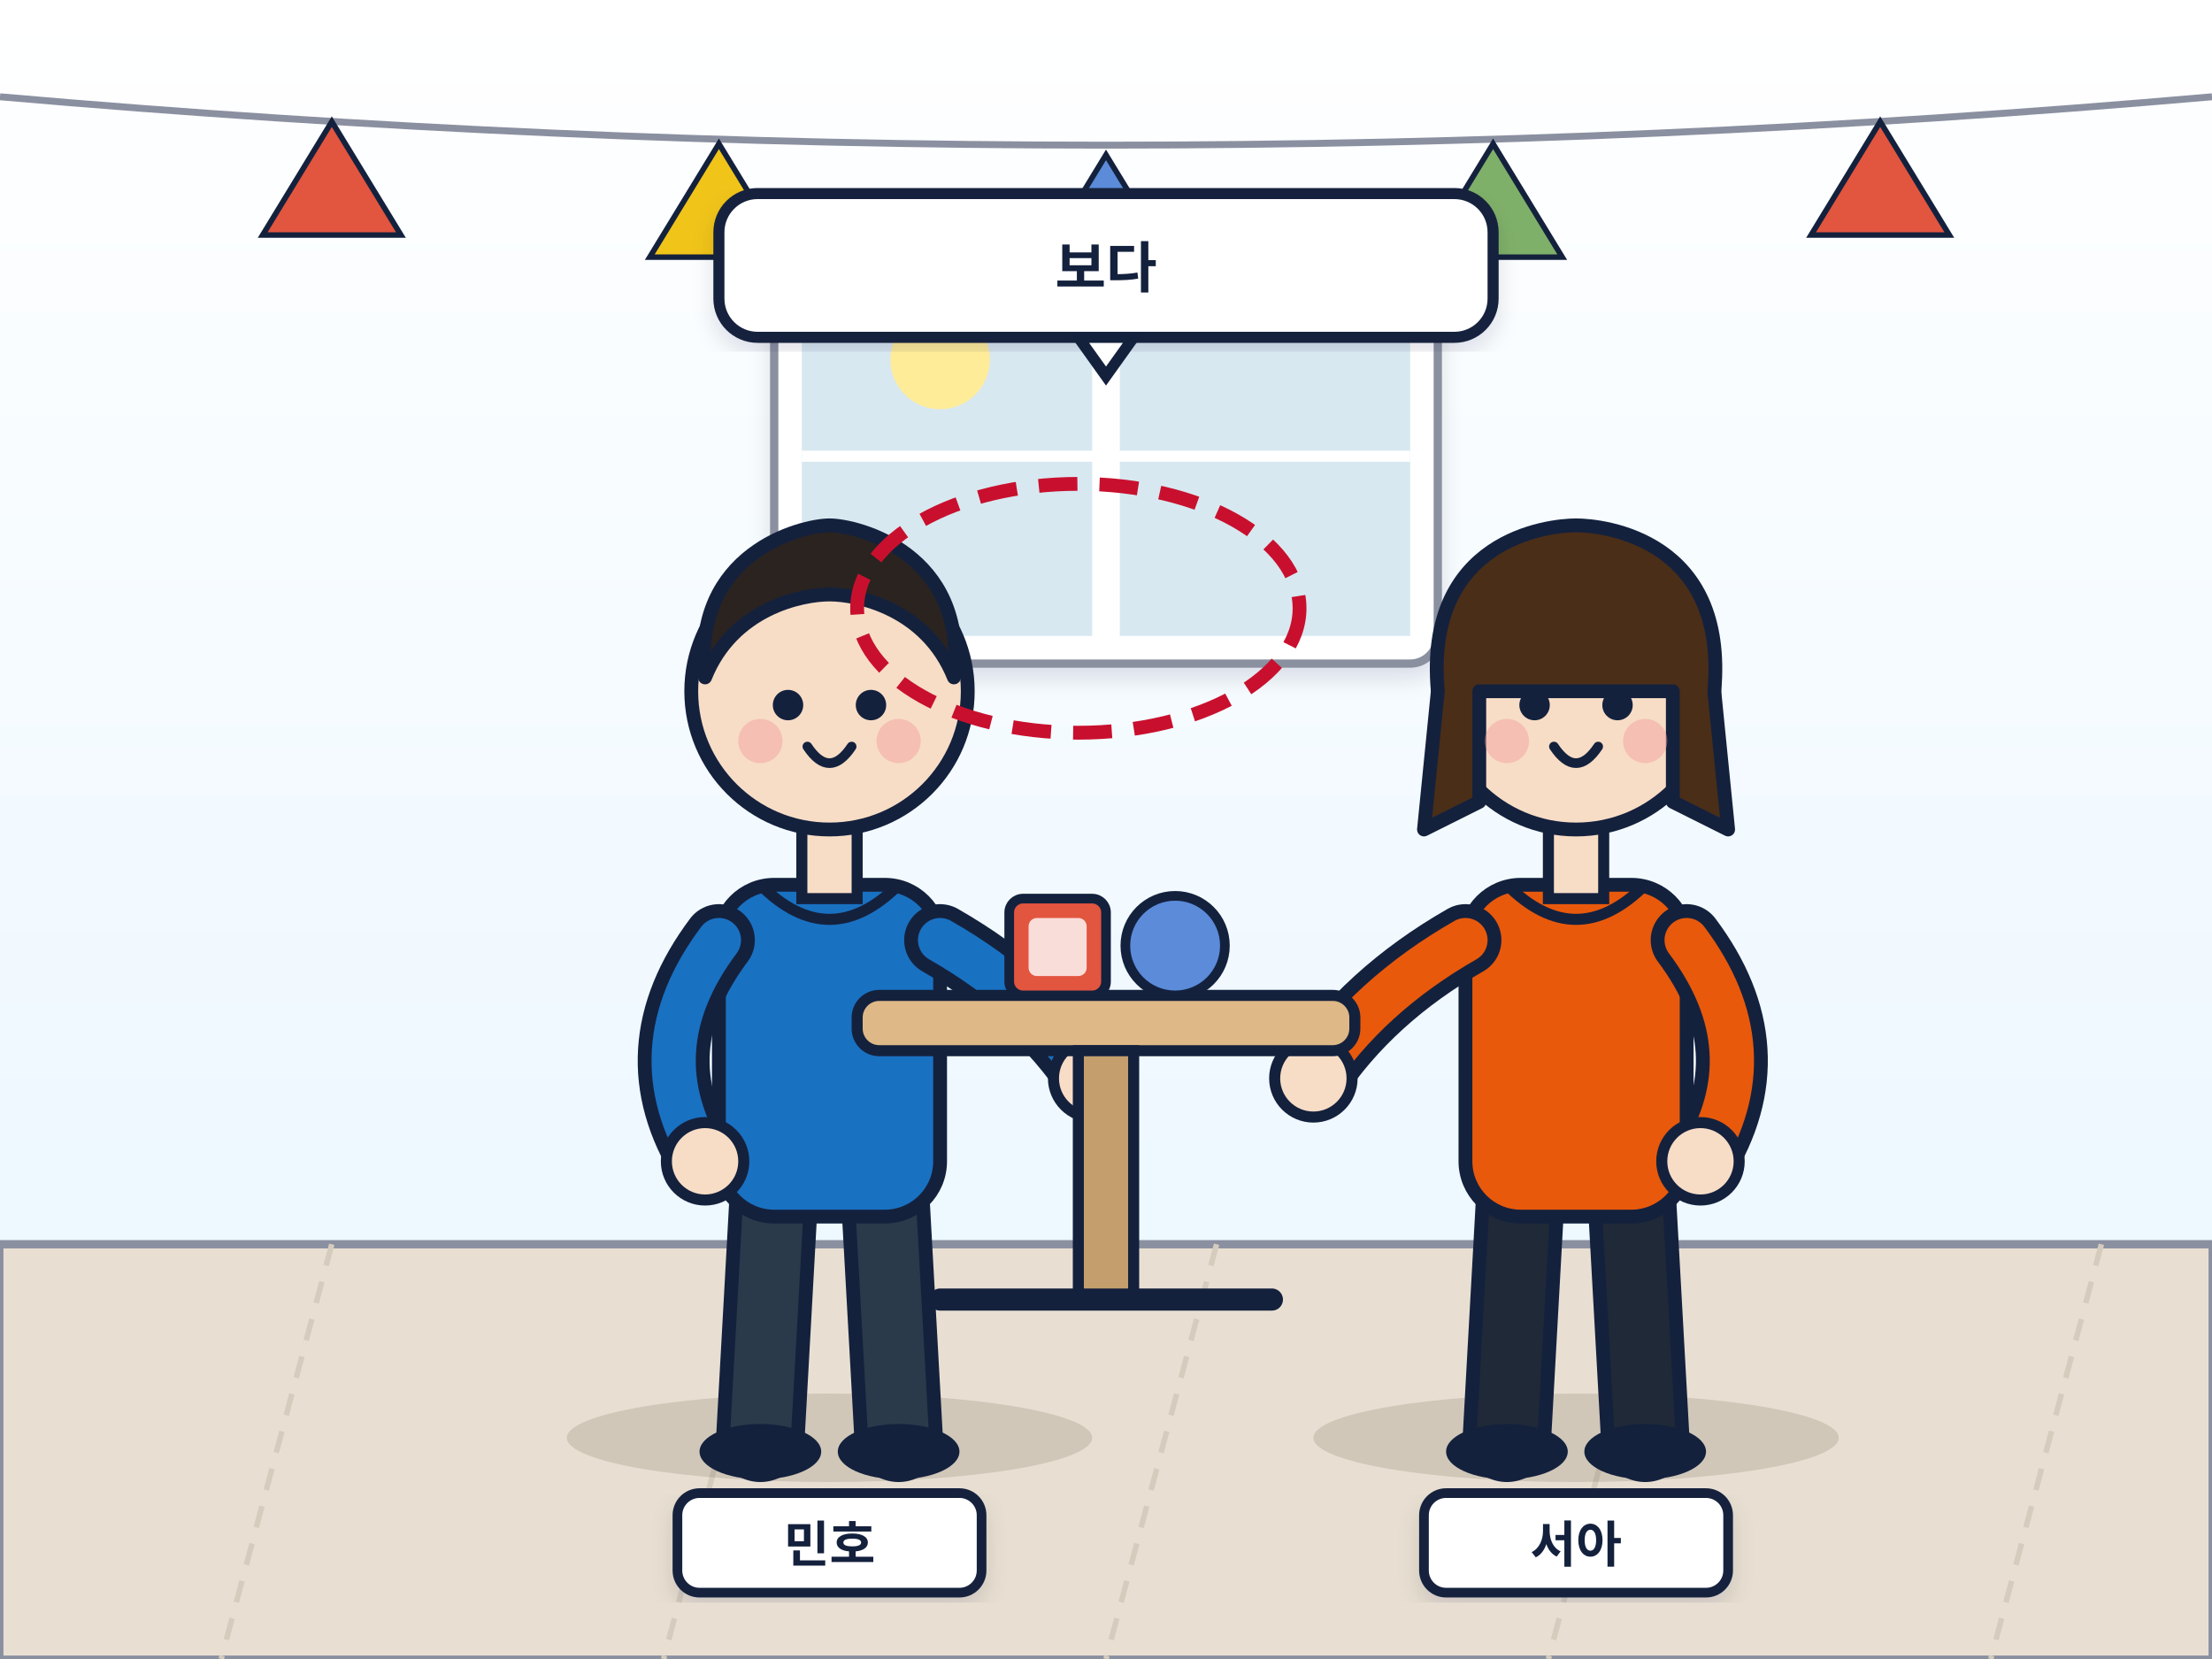
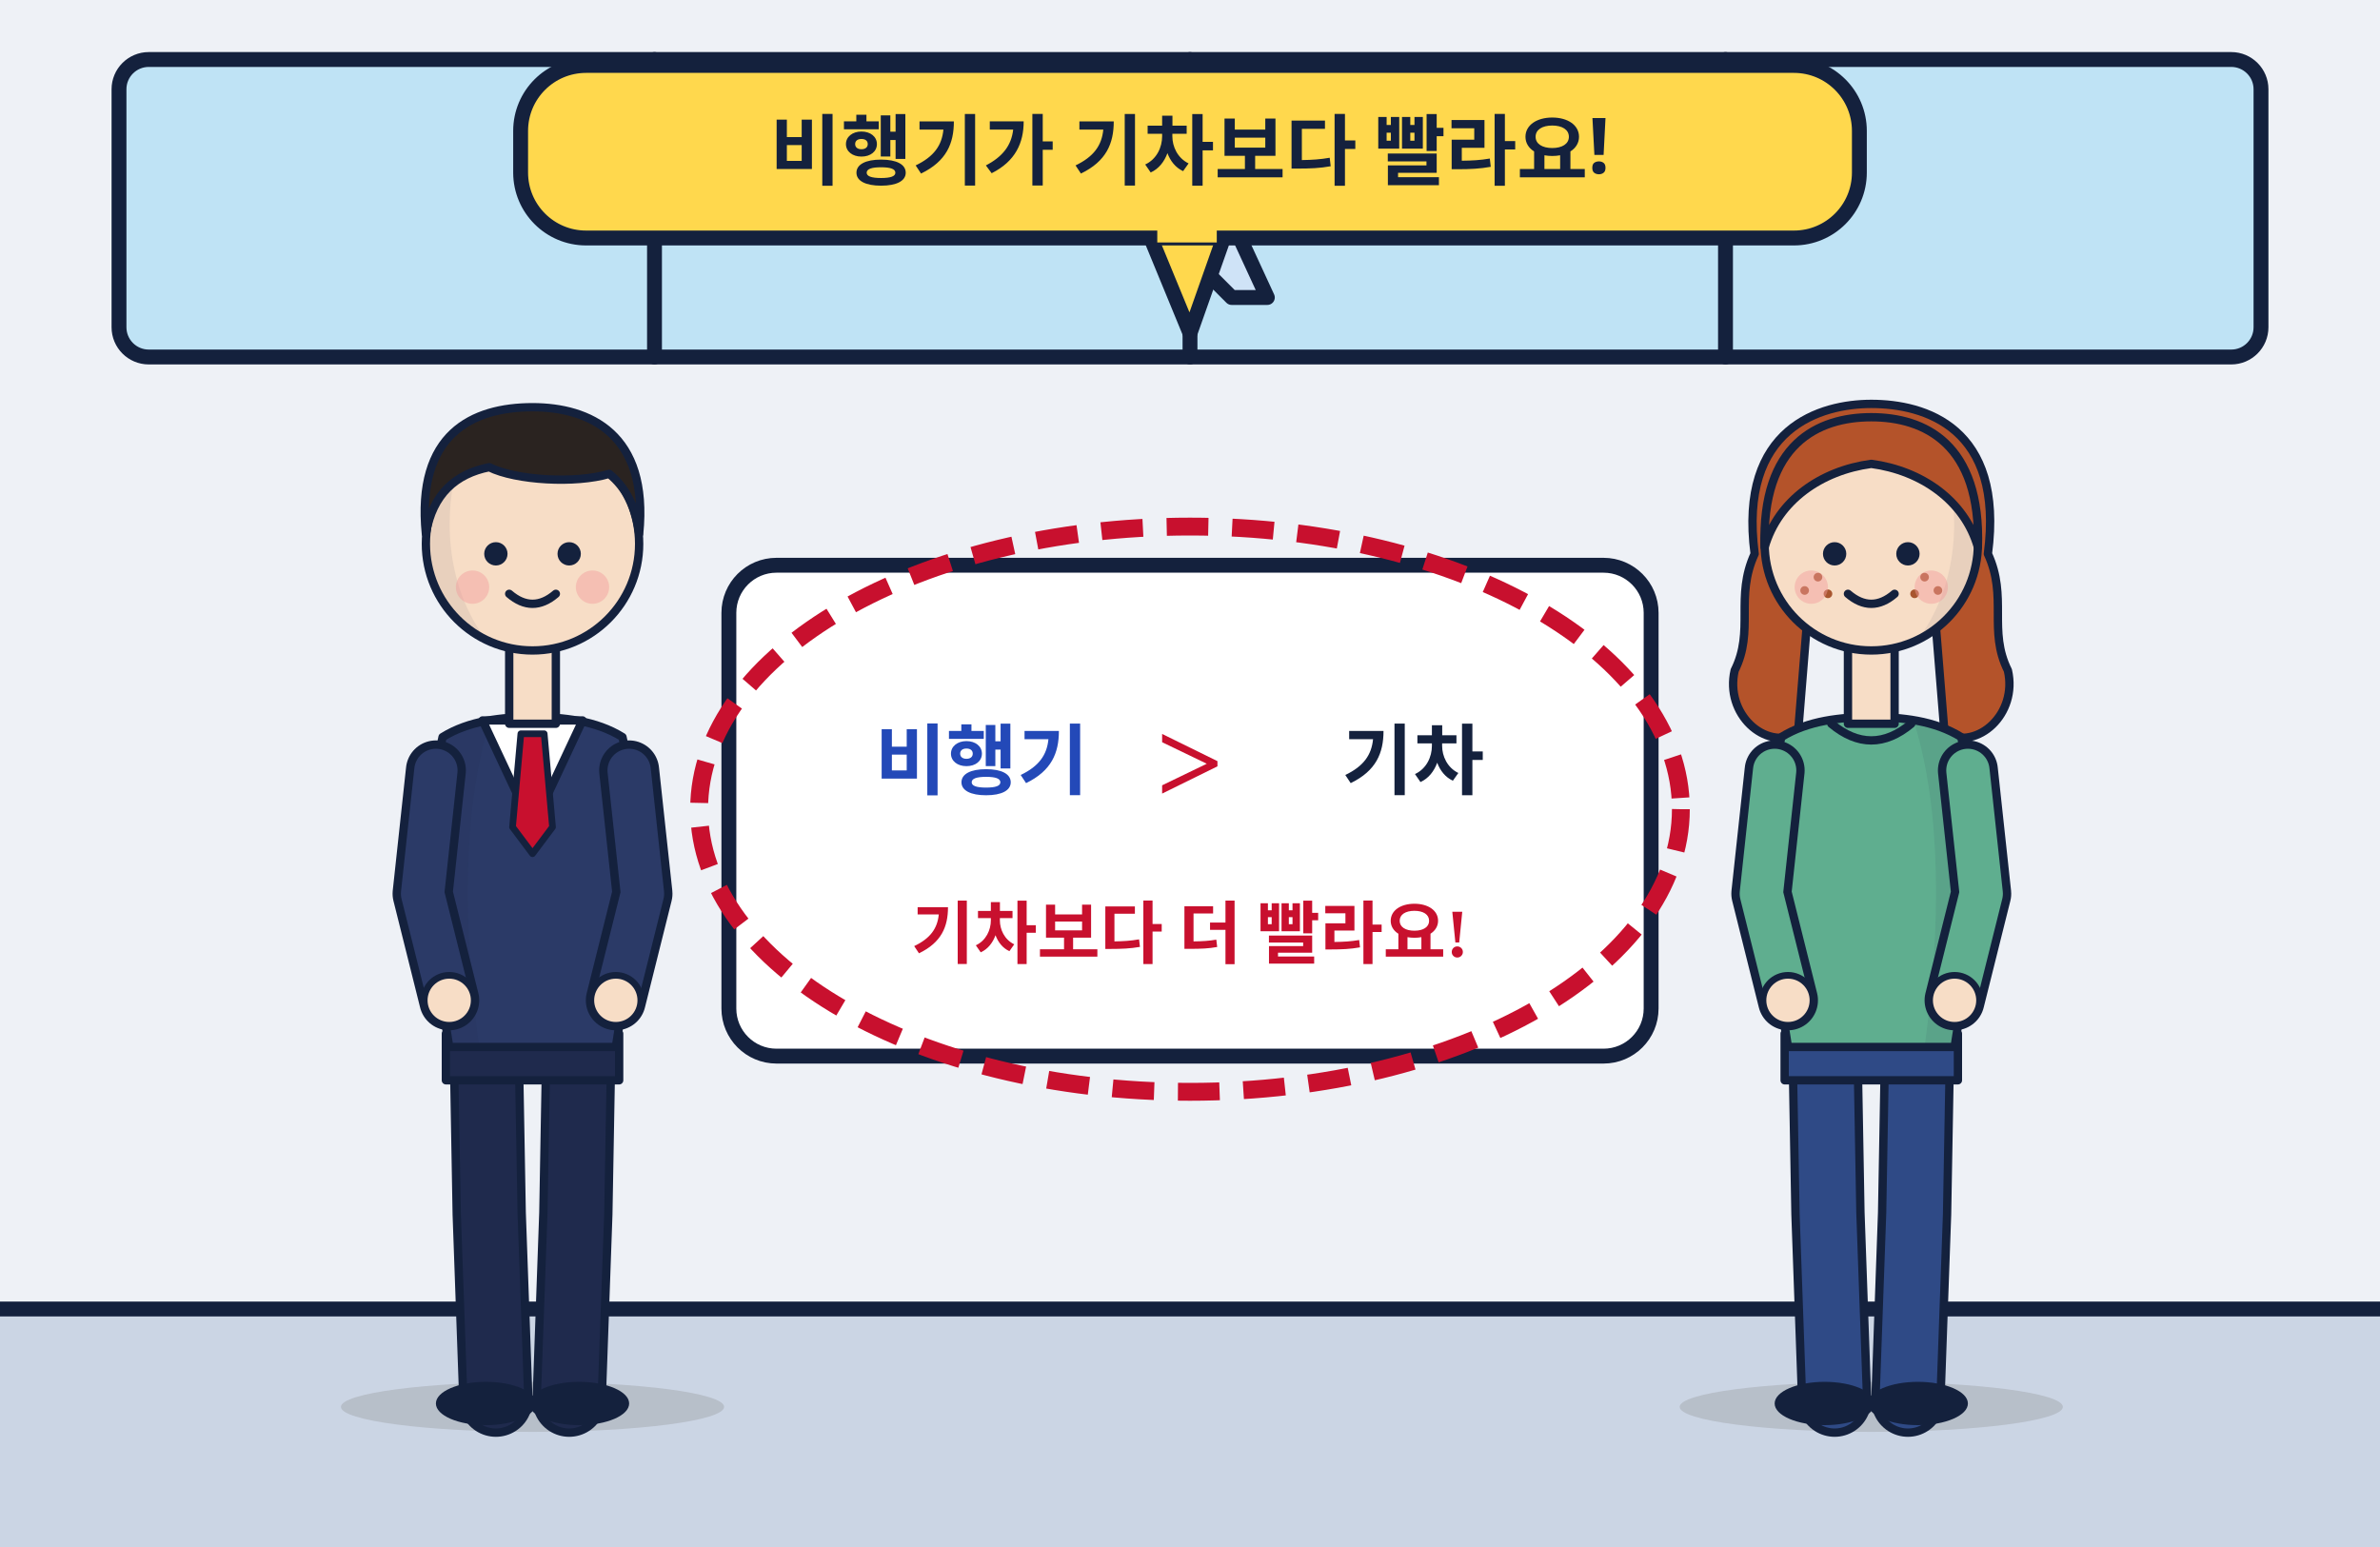
- <svg xmlns="http://www.w3.org/2000/svg" viewBox="0 0 800 600">
-   <defs>
-     <linearGradient id="bgGrad21" x1="0" y1="0" x2="0" y2="1">
-       <stop offset="0%" stop-color="#ffffff" />
-       <stop offset="100%" stop-color="#e7f5ff" />
-     </linearGradient>
-     <filter id="shadow21" x="-10%" y="-10%" width="120%" height="120%">
-       <feDropShadow dx="0" dy="4" stdDeviation="4" flood-color="#14213d" flood-opacity="0.12" />
-     </filter>
-   </defs>
-   <g class="bg" data-bg="airport_runway">
-     <rect width="800" height="600" fill="url(#bgGrad21)" />
-     <path d="M0 450 L800 450 L800 600 L0 600 Z" fill="#e8dfd2" stroke="#8a90a0" stroke-width="2.5" />
-     <path d="M0 450 L800 450" stroke="#8a90a0" stroke-width="3" />
-     <path d="M120 450 L80 600 M280 450 L240 600 M440 450 L400 600 M600 450 L560 600 M760 450 L720 600" stroke="#d5ccbe" stroke-width="2" stroke-dasharray="8 6" />
-     <path d="M0 35 Q400 70 800 35" fill="none" stroke="#8a90a0" stroke-width="2.5" />
-     <polygon points="120,44 145,85 95,85" fill="#e2553f" stroke="#14213d" stroke-width="2" />
-     <polygon points="260,52 285,93 235,93" fill="#f0c419" stroke="#14213d" stroke-width="2" />
-     <polygon points="400,56 425,97 375,97" fill="#5b8bd9" stroke="#14213d" stroke-width="2" />
-     <polygon points="540,52 565,93 515,93" fill="#7fb069" stroke="#14213d" stroke-width="2" />
-     <polygon points="680,44 705,85 655,85" fill="#e2553f" stroke="#14213d" stroke-width="2" />
-     <rect x="280" y="90" width="240" height="150" rx="10" fill="#ffffff" stroke="#8a90a0" stroke-width="3" filter="url(#shadow21)" />
-     <rect x="290" y="100" width="105" height="130" fill="#d8e8f0" />
-     <rect x="405" y="100" width="105" height="130" fill="#d8e8f0" />
-     <path d="M290 165 H510 M400 100 V230" stroke="#ffffff" stroke-width="4" />
-     <circle cx="340" cy="130" r="18" fill="#ffec99" />
+ <svg xmlns="http://www.w3.org/2000/svg" viewBox="0 0 800 520">
+   <rect width="800" height="520" fill="#eef1f6" />
+   <rect y="440" width="800" height="80" fill="#cbd5e4" />
+   <path d="M0 440 H800" stroke="#14213d" stroke-width="5" stroke-linejoin="round" stroke-linecap="round" />
+   <clipPath id="winAir">
+     <rect x="40" y="20" width="720" height="100" rx="10" />
+   </clipPath>
+   <rect x="40" y="20" width="720" height="100" rx="10" fill="#bfe3f5" stroke="#14213d" stroke-width="5" stroke-linejoin="round" stroke-linecap="round" />
+   <g clip-path="url(#winAir)">
+     <g transform="translate(340 56)">
+       <path d="M0 0 H110 Q130 0 130 12 Q130 22 110 22 H0 Z" fill="#fff" stroke="#14213d" stroke-width="5" stroke-linejoin="round" stroke-linecap="round" />
+       <path d="M40 4 L70 -30 H84 L70 4 Z M48 18 L74 44 H86 L74 18 Z M4 4 L-10 -18 H6 L18 4 Z" fill="#cfe3f7" stroke="#14213d" stroke-width="5" stroke-linejoin="round" stroke-linecap="round" />
+     </g>
  </g>
-   <ellipse cx="300" cy="520" rx="95" ry="16" fill="#3a3020" opacity="0.14" />
-   <ellipse cx="570" cy="520" rx="95" ry="16" fill="#3a3020" opacity="0.14" />
-   <g class="fig" transform="translate(210, 150)">
-     <path d="M70 280 L65 370" stroke="#14213d" stroke-width="32" stroke-linecap="round" />
-     <path d="M70 280 L65 370" stroke="#2b3a4a" stroke-width="22" stroke-linecap="round" />
-     <ellipse cx="65" cy="375" rx="22" ry="10" fill="#14213d" />
-     <path d="M110 280 L115 370" stroke="#14213d" stroke-width="32" stroke-linecap="round" />
-     <path d="M110 280 L115 370" stroke="#2b3a4a" stroke-width="22" stroke-linecap="round" />
-     <ellipse cx="115" cy="375" rx="22" ry="10" fill="#14213d" />
-     <rect x="50" y="170" width="80" height="120" rx="20" fill="#1971c2" stroke="#14213d" stroke-width="5" stroke-linejoin="round" />
-     <path d="M65 170 Q90 195 115 170" fill="none" stroke="#14213d" stroke-width="4" />
-     <path d="M50 190 Q20 230 45 270" fill="none" stroke="#14213d" stroke-width="26" stroke-linecap="round" />
-     <path d="M50 190 Q20 230 45 270" fill="none" stroke="#1971c2" stroke-width="16" stroke-linecap="round" />
-     <circle cx="45" cy="270" r="14" fill="#f7ddc6" stroke="#14213d" stroke-width="4" />
-     <path d="M130 190 Q165 210 185 240" fill="none" stroke="#14213d" stroke-width="26" stroke-linecap="round" />
-     <path d="M130 190 Q165 210 185 240" fill="none" stroke="#1971c2" stroke-width="16" stroke-linecap="round" />
-     <circle cx="185" cy="240" r="14" fill="#f7ddc6" stroke="#14213d" stroke-width="4" />
-     <rect x="80" y="145" width="20" height="30" fill="#f7ddc6" stroke="#14213d" stroke-width="4" />
-     <circle cx="90" cy="100" r="50" fill="#f7ddc6" stroke="#14213d" stroke-width="5" />
-     <path d="M45 95 C40 50 80 40 90 40 C100 40 140 50 135 95 C125 70 100 65 90 65 C80 65 55 70 45 95 Z" fill="#2a2320" stroke="#14213d" stroke-width="5" stroke-linejoin="round" />
-     <circle cx="75" cy="105" r="5.5" fill="#14213d" />
-     <circle cx="105" cy="105" r="5.5" fill="#14213d" />
-     <circle cx="65" cy="118" r="8" fill="#f19c9c" opacity="0.45" />
-     <circle cx="115" cy="118" r="8" fill="#f19c9c" opacity="0.45" />
-     <path d="M82 120 Q90 132 98 120" fill="none" stroke="#14213d" stroke-width="3.5" stroke-linecap="round" />
+   <path d="M220 20 V120 M400 20 V120 M580 20 V120" stroke="#14213d" stroke-width="5" stroke-linejoin="round" stroke-linecap="round" />
+   <ellipse cx="179.0" cy="472.9" rx="64.4" ry="8.4" fill="#3a3020" opacity="0.14" />
+   <g class="fig" transform="translate(95 110) scale(0.56)">
+     <g transform="translate(300 0) scale(-1 1)">
+       <path d="M122 420 L124 532 L128 644" fill="none" stroke="#14213d" stroke-width="44" stroke-linecap="round" stroke-linejoin="round" />
+       <path d="M122 420 L124 532 L128 644" fill="none" stroke="#1f2a4d" stroke-width="34" stroke-linecap="round" stroke-linejoin="round" />
+       <ellipse cx="122" cy="646" rx="30" ry="13" fill="#14213d" />
+       <path d="M178 420 L176 532 L172 644" fill="none" stroke="#14213d" stroke-width="44" stroke-linecap="round" stroke-linejoin="round" />
+       <path d="M178 420 L176 532 L172 644" fill="none" stroke="#1f2a4d" stroke-width="34" stroke-linecap="round" stroke-linejoin="round" />
+       <ellipse cx="178" cy="646" rx="30" ry="13" fill="#14213d" />
+       <path d="M98 424 H202 V452 H98 Z" fill="#1f2a4d" stroke="#14213d" stroke-width="5" stroke-linejoin="round" />
+       <g transform="translate(150 236) scale(1) translate(-150 -236)" />
+       <g transform="translate(150 236) scale(1) translate(-150 -236)">
+         <path d="M96 246 C112 236 132 234 150 234 C168 234 188 236 204 246 C214 290 212 360 200 432 L100 432 C88 360 86 290 96 246 Z" fill="#2b3a67" stroke="#14213d" stroke-width="5" stroke-linejoin="round" stroke-linecap="round" />
+         <path d="M176 238 C190 240 200 243 204 246 C214 290 212 360 200 432 L182 432 C192 360 192 290 176 238 Z" fill="#14213d" opacity="0.08" />
+         <path d="M120 236 L150 300 L180 236 Z" fill="#fff" stroke="#14213d" stroke-width="5" stroke-linejoin="round" />
+         <path d="M143 244 H157 L162 300 L150 316 L138 300 Z" fill="#c8102e" stroke="#14213d" stroke-width="4" stroke-linejoin="round" />
+       </g>
+       <g transform="translate(150 236) scale(1) translate(-150 -236)">
+         <rect x="136" y="186" width="28" height="52" fill="#f7ddc6" stroke="#14213d" stroke-width="5" stroke-linejoin="round" stroke-linecap="round" />
+         <circle cx="150" cy="130" r="64" fill="#f7ddc6" stroke="#14213d" stroke-width="5" stroke-linejoin="round" stroke-linecap="round" />
+         <path d="M196 86 C222 120 214 172 176 190 C200 160 204 120 196 86 Z" fill="#14213d" opacity="0.07" />
+         <path d="M86 124 C80 64 116 48 150 48 C186 48 220 64 214 124 C210 100 196 88 176 84 C160 92 124 94 104 88 C94 96 88 108 86 124 Z" fill="#2a2320" stroke="#14213d" stroke-width="5" stroke-linejoin="round" />
+         <circle cx="128" cy="136" r="7" fill="#14213d" />
+         <circle cx="172" cy="136" r="7" fill="#14213d" />
+         <circle cx="114" cy="156" r="10" fill="#f19c9c" opacity="0.45" />
+         <circle cx="186" cy="156" r="10" fill="#f19c9c" opacity="0.45" />
+         <path d="M136 160 Q150 172 164 160" fill="none" stroke="#14213d" stroke-width="5" stroke-linecap="round" />
+       </g>
+       <path d="M92 266 L84 340 L100 404" fill="none" stroke="#14213d" stroke-width="36" stroke-linecap="round" stroke-linejoin="round" />
+       <path d="M92 266 L84 340 L100 404" fill="none" stroke="#2b3a67" stroke-width="26" stroke-linecap="round" stroke-linejoin="round" />
+       <circle cx="100" cy="404" r="15" fill="#f7ddc6" stroke="#14213d" stroke-width="4" />
+       <path d="M208 266 L216 340 L200 404" fill="none" stroke="#14213d" stroke-width="36" stroke-linecap="round" stroke-linejoin="round" />
+       <path d="M208 266 L216 340 L200 404" fill="none" stroke="#2b3a67" stroke-width="26" stroke-linecap="round" stroke-linejoin="round" />
+       <circle cx="200" cy="404" r="15" fill="#f7ddc6" stroke="#14213d" stroke-width="4" />
+     </g>
  </g>
-   <g class="fig" transform="translate(480, 150)">
-     <path d="M70 280 L65 370" stroke="#14213d" stroke-width="32" stroke-linecap="round" />
-     <path d="M70 280 L65 370" stroke="#1f2937" stroke-width="22" stroke-linecap="round" />
-     <ellipse cx="65" cy="375" rx="22" ry="10" fill="#14213d" />
-     <path d="M110 280 L115 370" stroke="#14213d" stroke-width="32" stroke-linecap="round" />
-     <path d="M110 280 L115 370" stroke="#1f2937" stroke-width="22" stroke-linecap="round" />
-     <ellipse cx="115" cy="375" rx="22" ry="10" fill="#14213d" />
-     <rect x="50" y="170" width="80" height="120" rx="20" fill="#e8590c" stroke="#14213d" stroke-width="5" stroke-linejoin="round" />
-     <path d="M65 170 Q90 195 115 170" fill="none" stroke="#14213d" stroke-width="4" />
-     <path d="M50 190 Q15 210 -5 240" fill="none" stroke="#14213d" stroke-width="26" stroke-linecap="round" />
-     <path d="M50 190 Q15 210 -5 240" fill="none" stroke="#e8590c" stroke-width="16" stroke-linecap="round" />
-     <circle cx="-5" cy="240" r="14" fill="#f7ddc6" stroke="#14213d" stroke-width="4" />
-     <path d="M130 190 Q160 230 135 270" fill="none" stroke="#14213d" stroke-width="26" stroke-linecap="round" />
-     <path d="M130 190 Q160 230 135 270" fill="none" stroke="#e8590c" stroke-width="16" stroke-linecap="round" />
-     <circle cx="135" cy="270" r="14" fill="#f7ddc6" stroke="#14213d" stroke-width="4" />
-     <rect x="80" y="145" width="20" height="30" fill="#f7ddc6" stroke="#14213d" stroke-width="4" />
-     <circle cx="90" cy="100" r="50" fill="#f7ddc6" stroke="#14213d" stroke-width="5" />
-     <path d="M40 100 C35 45 80 40 90 40 C100 40 145 45 140 100 L145 150 L125 140 L125 100 L55 100 L55 140 L35 150 Z" fill="#4a2e18" stroke="#14213d" stroke-width="5" stroke-linejoin="round" />
-     <circle cx="75" cy="105" r="5.5" fill="#14213d" />
-     <circle cx="105" cy="105" r="5.5" fill="#14213d" />
-     <circle cx="65" cy="118" r="8" fill="#f19c9c" opacity="0.45" />
-     <circle cx="115" cy="118" r="8" fill="#f19c9c" opacity="0.45" />
-     <path d="M82 120 Q90 132 98 120" fill="none" stroke="#14213d" stroke-width="3.5" stroke-linecap="round" />
+   <ellipse cx="629.0" cy="472.9" rx="64.4" ry="8.4" fill="#3a3020" opacity="0.14" />
+   <g class="fig" transform="translate(545 110) scale(0.56)">
+     <path d="M122 420 L124 532 L128 644" fill="none" stroke="#14213d" stroke-width="44" stroke-linecap="round" stroke-linejoin="round" />
+     <path d="M122 420 L124 532 L128 644" fill="none" stroke="#2f4a86" stroke-width="34" stroke-linecap="round" stroke-linejoin="round" />
+     <ellipse cx="122" cy="646" rx="30" ry="13" fill="#14213d" />
+     <path d="M178 420 L176 532 L172 644" fill="none" stroke="#14213d" stroke-width="44" stroke-linecap="round" stroke-linejoin="round" />
+     <path d="M178 420 L176 532 L172 644" fill="none" stroke="#2f4a86" stroke-width="34" stroke-linecap="round" stroke-linejoin="round" />
+     <ellipse cx="178" cy="646" rx="30" ry="13" fill="#14213d" />
+     <path d="M98 424 H202 V452 H98 Z" fill="#2f4a86" stroke="#14213d" stroke-width="5" stroke-linejoin="round" />
+     <g transform="translate(150 236) scale(1) translate(-150 -236)">
+       <path d="M80 136 C70 60 120 46 150 46 C182 46 230 60 220 136 C232 162 220 182 232 206 C238 232 214 254 194 244 L188 170 L112 170 L106 244 C86 254 62 232 68 206 C80 182 68 162 80 136 Z" fill="#b4532a" stroke="#14213d" stroke-width="5" stroke-linejoin="round" stroke-linecap="round" />
+     </g>
+     <g transform="translate(150 236) scale(1) translate(-150 -236)">
+       <path d="M96 246 C112 236 132 234 150 234 C168 234 188 236 204 246 C214 290 212 360 200 432 L100 432 C88 360 86 290 96 246 Z" fill="#5fae8f" stroke="#14213d" stroke-width="5" stroke-linejoin="round" stroke-linecap="round" />
+       <path d="M176 238 C190 240 200 243 204 246 C214 290 212 360 200 432 L182 432 C192 360 192 290 176 238 Z" fill="#14213d" opacity="0.08" />
+       <path d="M126 238 Q150 258 174 238" fill="none" stroke="#14213d" stroke-width="5" stroke-linejoin="round" stroke-linecap="round" />
+     </g>
+     <g transform="translate(150 236) scale(1) translate(-150 -236)">
+       <rect x="136" y="186" width="28" height="52" fill="#f7ddc6" stroke="#14213d" stroke-width="5" stroke-linejoin="round" stroke-linecap="round" />
+       <circle cx="150" cy="130" r="64" fill="#f7ddc6" stroke="#14213d" stroke-width="5" stroke-linejoin="round" stroke-linecap="round" />
+       <path d="M196 86 C222 120 214 172 176 190 C200 160 204 120 196 86 Z" fill="#14213d" opacity="0.07" />
+       <path d="M86 132 C84 70 118 54 150 54 C182 54 216 70 214 132 C206 104 180 86 150 82 C120 86 94 104 86 132 Z" fill="#b4532a" stroke="#14213d" stroke-width="5" stroke-linejoin="round" stroke-linecap="round" />
+       <circle cx="118" cy="150" r="2.6" fill="#a8562f" />
+       <circle cx="110" cy="158" r="2.6" fill="#a8562f" />
+       <circle cx="124" cy="160" r="2.6" fill="#a8562f" />
+       <circle cx="182" cy="150" r="2.6" fill="#a8562f" />
+       <circle cx="190" cy="158" r="2.6" fill="#a8562f" />
+       <circle cx="176" cy="160" r="2.6" fill="#a8562f" />
+       <circle cx="128" cy="136" r="7" fill="#14213d" />
+       <circle cx="172" cy="136" r="7" fill="#14213d" />
+       <circle cx="114" cy="156" r="10" fill="#f19c9c" opacity="0.45" />
+       <circle cx="186" cy="156" r="10" fill="#f19c9c" opacity="0.45" />
+       <path d="M136 160 Q150 172 164 160" fill="none" stroke="#14213d" stroke-width="5" stroke-linecap="round" />
+     </g>
+     <path d="M92 266 L84 340 L100 404" fill="none" stroke="#14213d" stroke-width="36" stroke-linecap="round" stroke-linejoin="round" />
+     <path d="M92 266 L84 340 L100 404" fill="none" stroke="#5fae8f" stroke-width="26" stroke-linecap="round" stroke-linejoin="round" />
+     <circle cx="100" cy="404" r="15" fill="#f7ddc6" stroke="#14213d" stroke-width="4" />
+     <path d="M208 266 L216 340 L200 404" fill="none" stroke="#14213d" stroke-width="36" stroke-linecap="round" stroke-linejoin="round" />
+     <path d="M208 266 L216 340 L200 404" fill="none" stroke="#5fae8f" stroke-width="26" stroke-linecap="round" stroke-linejoin="round" />
+     <circle cx="200" cy="404" r="15" fill="#f7ddc6" stroke="#14213d" stroke-width="4" />
  </g>
-   <g class="props" transform="translate(350, 360)">
-     <rect x="-40" y="0" width="180" height="20" rx="8" fill="#deb887" stroke="#14213d" stroke-width="4" />
-     <rect x="40" y="20" width="20" height="90" fill="#c49e6c" stroke="#14213d" stroke-width="4" />
-     <path d="M-10 110 H110" stroke="#14213d" stroke-width="8" stroke-linecap="round" />
-     <rect x="15" y="-35" width="35" height="35" rx="5" fill="#e2553f" stroke="#14213d" stroke-width="3.5" />
-     <rect x="22" y="-28" width="21" height="21" rx="3" fill="#ffffff" opacity="0.8" />
-     <circle cx="75" cy="-18" r="18" fill="#5b8bd9" stroke="#14213d" stroke-width="3.5" />
+   <g transform="translate(245 190)">
+     <rect width="310" height="165" rx="16" fill="#fff" stroke="#14213d" stroke-width="5" />
+     <text x="85" y="75" font-size="26" font-weight="900" fill="#2349b8" text-anchor="middle">비행기</text>
+     <text x="155" y="80" font-size="40" font-weight="900" fill="#c8102e" text-anchor="middle">&gt;</text>
+     <text x="230" y="75" font-size="26" font-weight="900" fill="#14213d" text-anchor="middle">기차</text>
+     <text x="155" y="132" font-size="23" font-weight="900" fill="#c8102e" text-anchor="middle">기차보다 더 빨라요!</text>
  </g>
-   <ellipse class="red" cx="390" cy="220" rx="80" ry="45" fill="none" stroke="#c8102e" stroke-width="5" stroke-dasharray="14 8" />
-   <g class="sg" transform="translate(400, 70)">
-     <rect x="-140" y="0" width="280" height="52" rx="14" fill="#ffffff" stroke="#14213d" stroke-width="4" filter="url(#shadow21)" />
-     <polygon points="-10,52 10,52 0,66" fill="#ffffff" stroke="#14213d" stroke-width="4" />
-     <path d="-8 52 H8" stroke="#ffffff" stroke-width="6" />
-     <text class="tx" x="0" y="34" font-size="20" font-weight="900" fill="#14213d" text-anchor="middle" font-family="'Noto Sans KR','Malgun Gothic','Apple SD Gothic Neo',sans-serif">보다</text>
-   </g>
+   <ellipse class="red" cx="400" cy="272" rx="165" ry="95" fill="none" stroke="#c8102e" stroke-width="6" stroke-dasharray="14 8" />
  <g class="sg">
-     <rect x="245" y="540" width="110" height="36" rx="8" fill="#ffffff" stroke="#14213d" stroke-width="3.5" filter="url(#shadow21)" />
-     <text class="tx" x="300" y="565" font-size="18" font-weight="900" fill="#14213d" text-anchor="middle" font-family="'Noto Sans KR','Malgun Gothic','Apple SD Gothic Neo',sans-serif">민호</text>
-   </g>
-   <g class="sg">
-     <rect x="515" y="540" width="110" height="36" rx="8" fill="#ffffff" stroke="#14213d" stroke-width="3.5" filter="url(#shadow21)" />
-     <text class="tx" x="570" y="565" font-size="18" font-weight="900" fill="#14213d" text-anchor="middle" font-family="'Noto Sans KR','Malgun Gothic','Apple SD Gothic Neo',sans-serif">서아</text>
+     <path d="M386 78 L400 112 L412 78" fill="#ffd84d" stroke="#14213d" stroke-width="5" stroke-linejoin="round" stroke-linecap="round" />
+     <rect x="175" y="22" width="450" height="58" rx="22" fill="#ffd84d" stroke="#14213d" stroke-width="5" stroke-linejoin="round" stroke-linecap="round" />
+     <path d="M389 78 H409" stroke="#ffd84d" stroke-width="7" />
+     <text class="tx" x="400" y="60.1" font-size="26" font-weight="900" fill="#14213d" text-anchor="middle" font-family="'Noto Sans KR','Malgun Gothic','Apple SD Gothic Neo',sans-serif">비행기가 기차보다 빨라요!</text>
  </g>
</svg>
